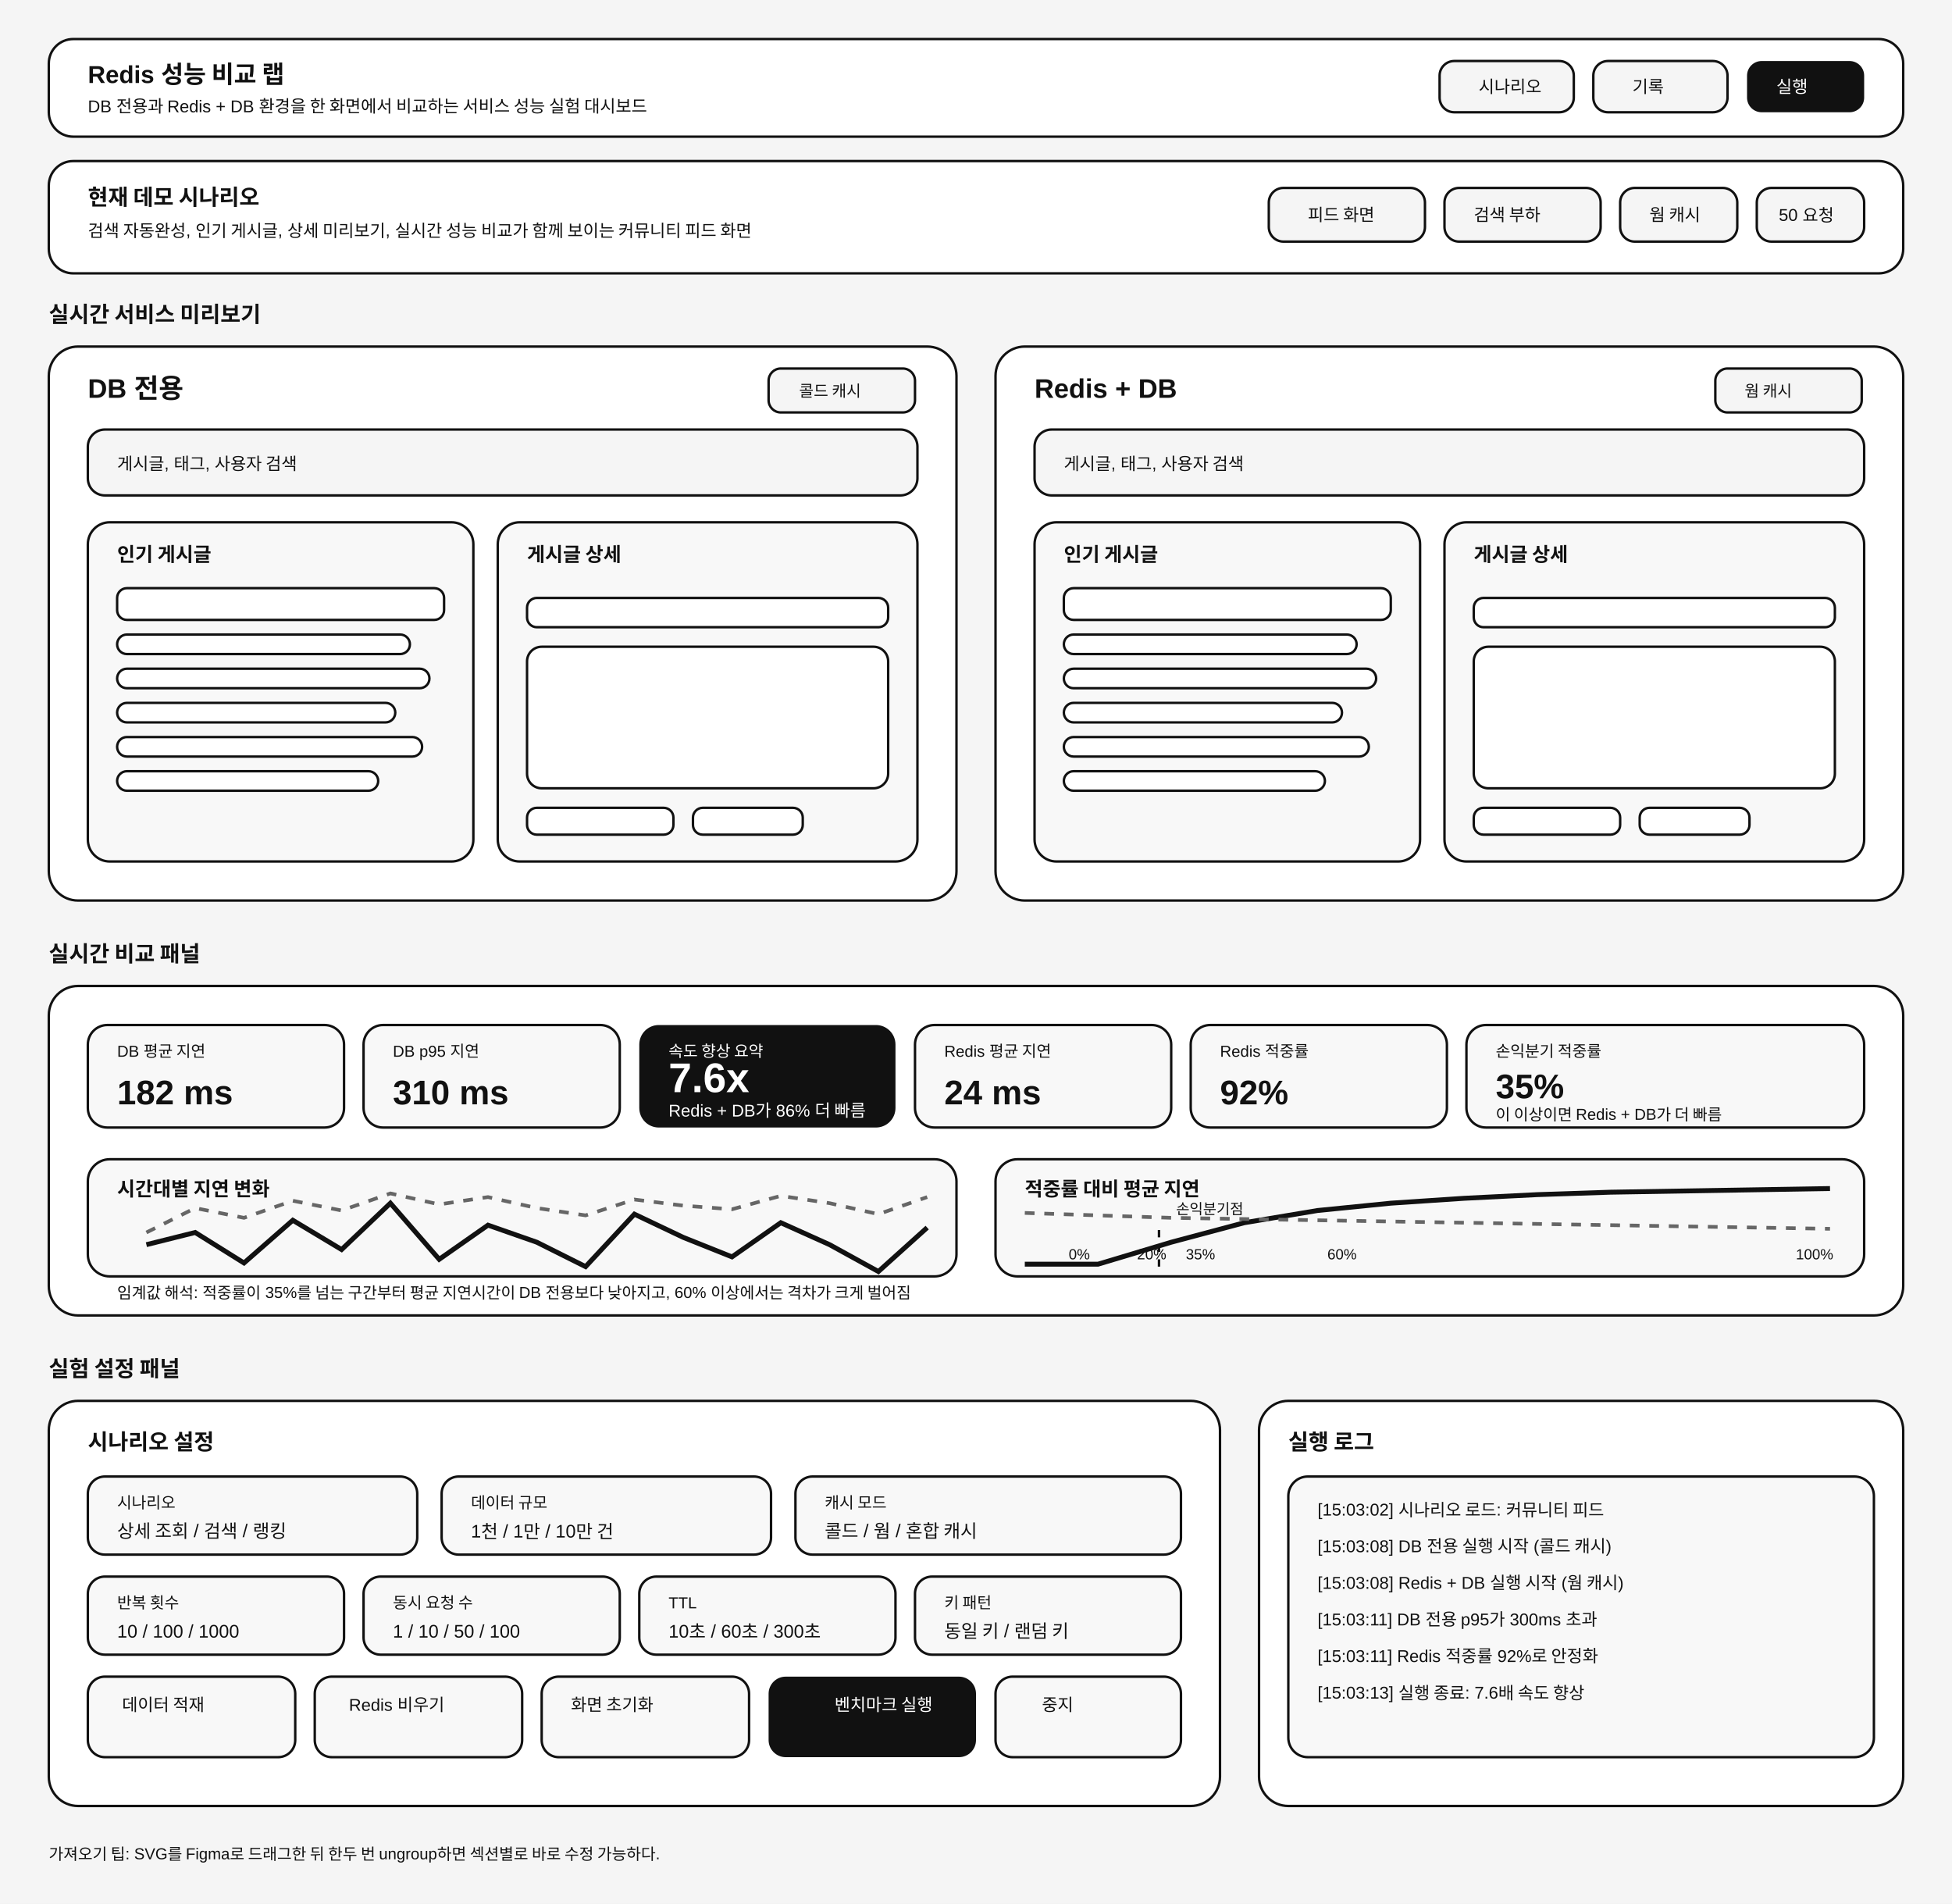
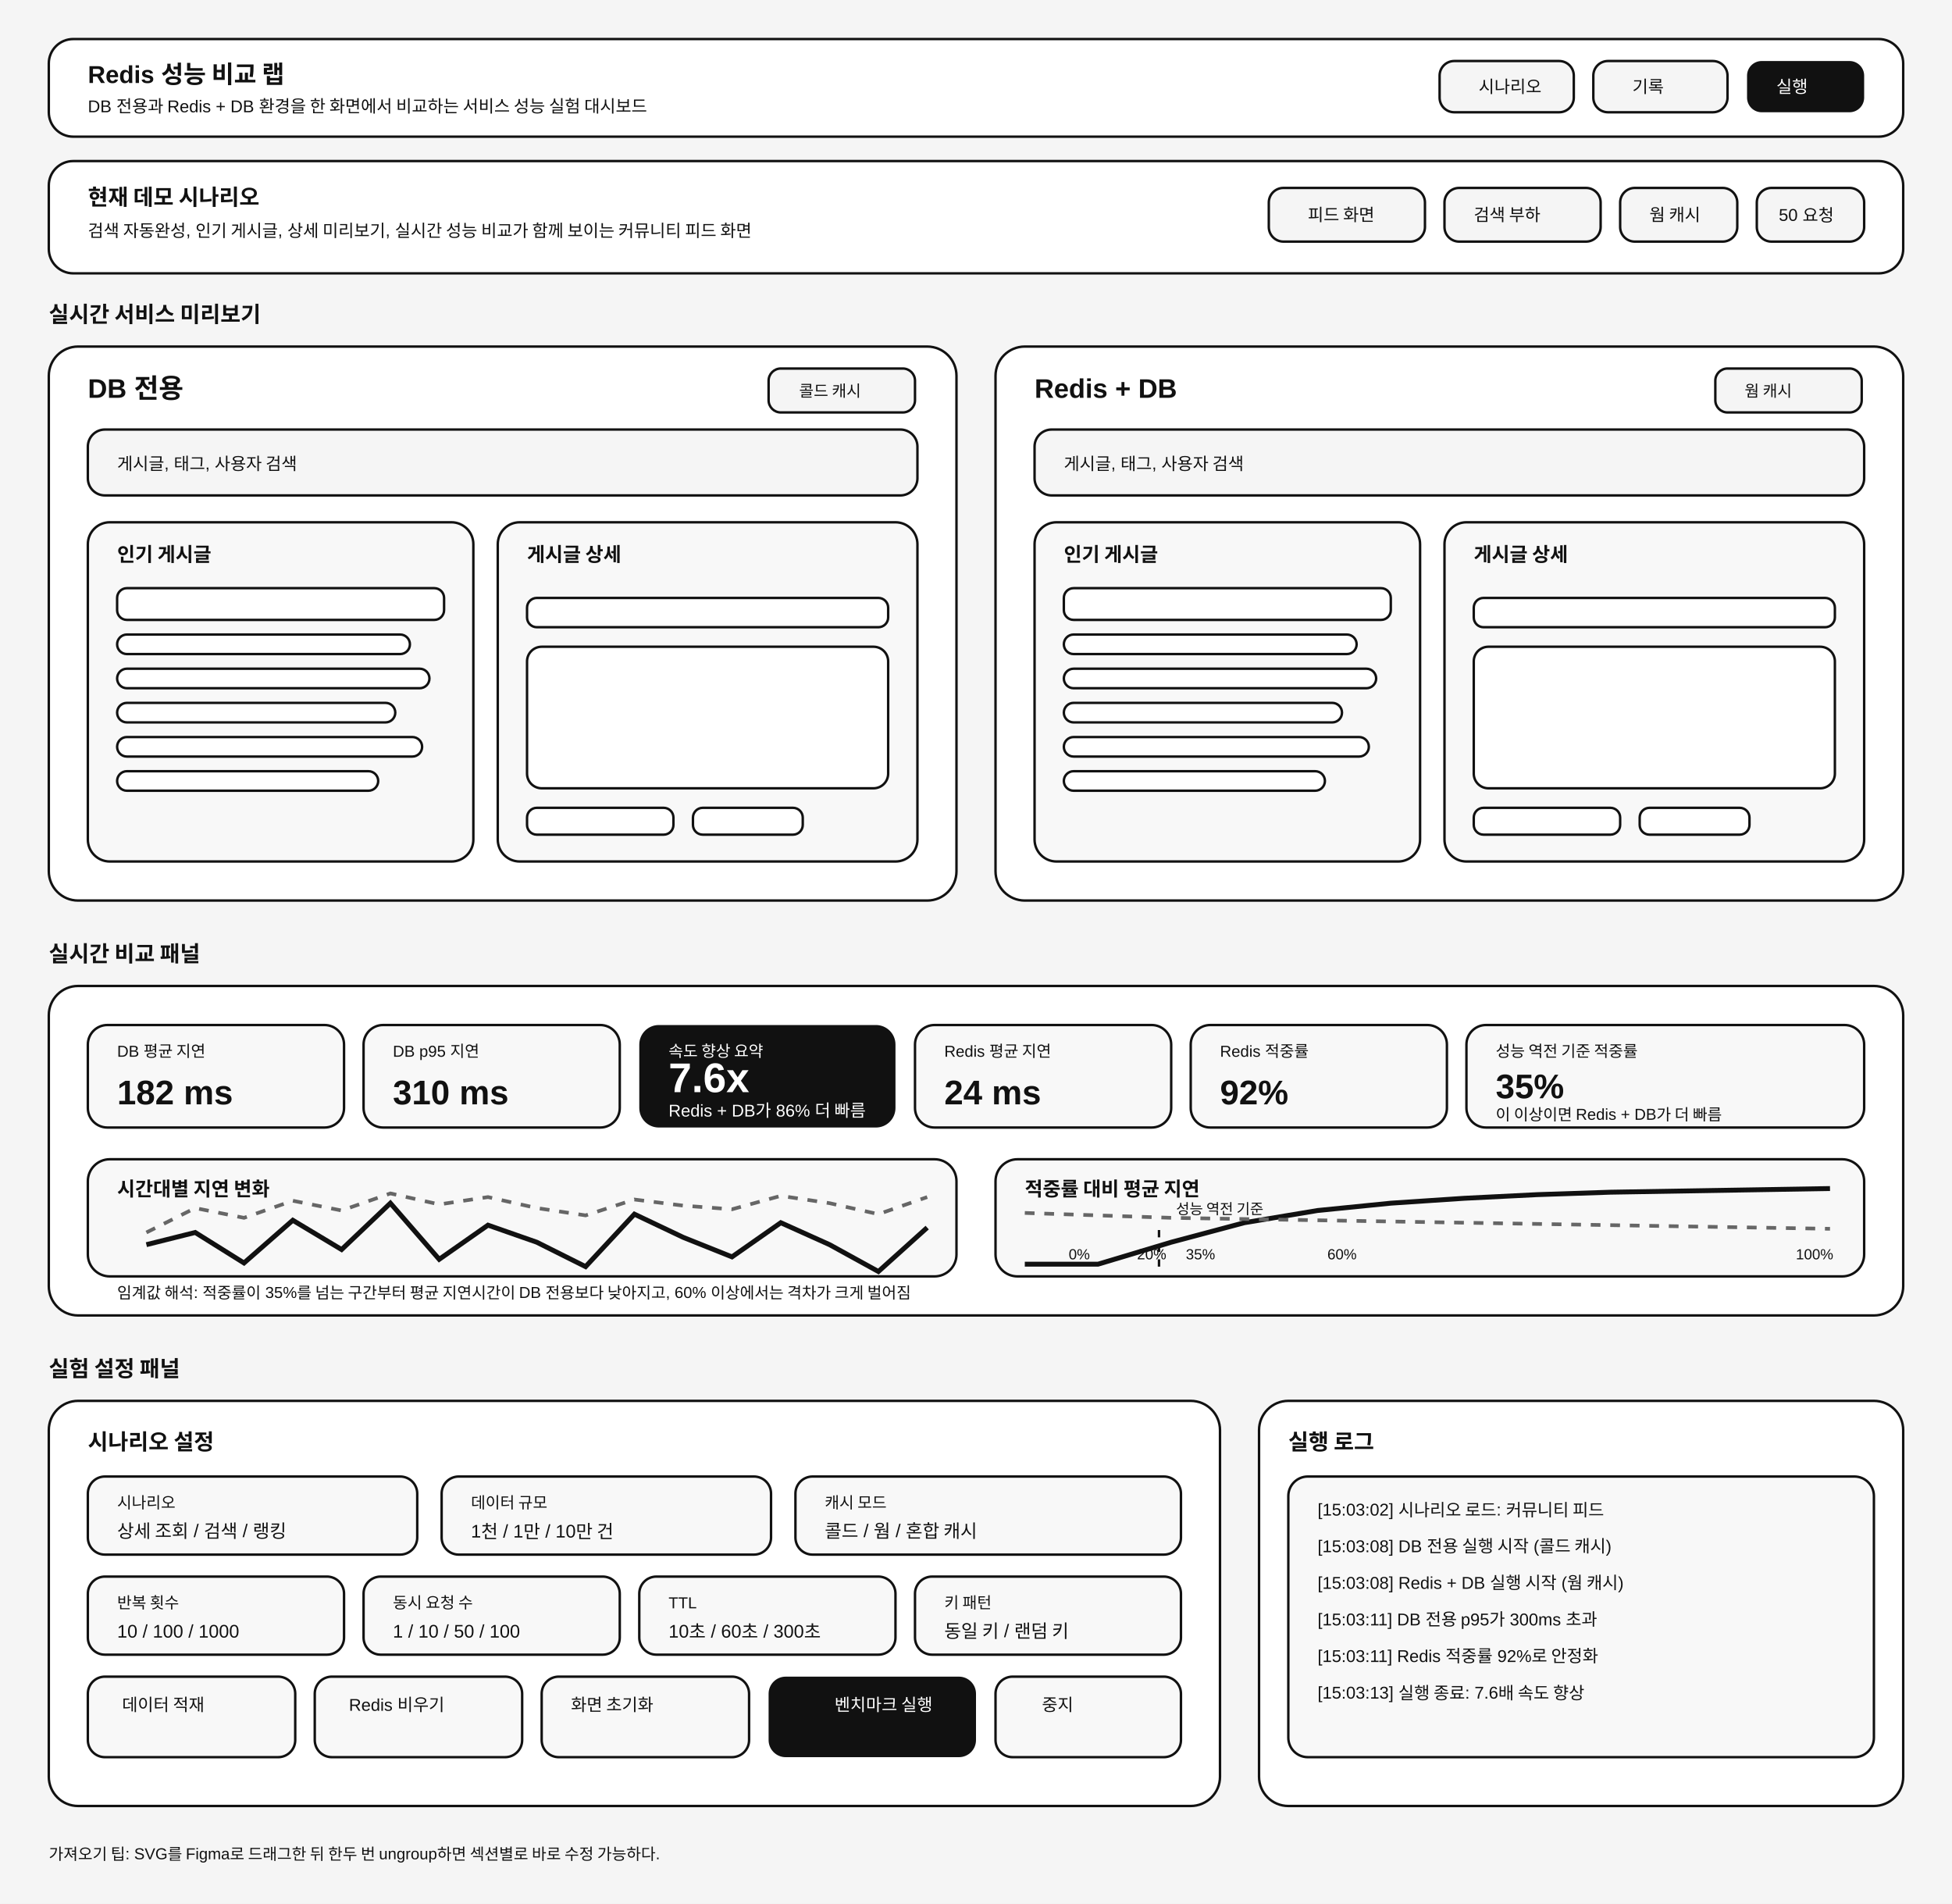
<svg xmlns="http://www.w3.org/2000/svg" width="1600" height="1560" viewBox="0 0 1600 1560" fill="none">
  <rect width="1600" height="1560" fill="#F5F5F5" />
  <g font-family="'Apple SD Gothic Neo', 'Malgun Gothic', Arial, Helvetica, sans-serif" fill="#111111">
    <rect x="40" y="32" width="1520" height="80" rx="20" fill="white" stroke="#111111" stroke-width="2" />
    <text x="72" y="68" font-size="20" font-weight="700">Redis 성능 비교 랩</text>
    <text x="72" y="92" font-size="14">DB 전용과 Redis + DB 환경을 한 화면에서 비교하는 서비스 성능 실험 대시보드</text>
    <rect x="1180" y="50" width="110" height="42" rx="12" fill="#F5F5F5" stroke="#111111" stroke-width="2" />
    <rect x="1306" y="50" width="110" height="42" rx="12" fill="#F5F5F5" stroke="#111111" stroke-width="2" />
    <rect x="1432" y="50" width="96" height="42" rx="12" fill="#111111" />
    <text x="1212" y="76" font-size="14">시나리오</text>
    <text x="1338" y="76" font-size="14">기록</text>
    <text x="1456" y="76" font-size="14" fill="white">실행</text>
    <rect x="40" y="132" width="1520" height="92" rx="20" fill="white" stroke="#111111" stroke-width="2" />
    <text x="72" y="168" font-size="18" font-weight="700">현재 데모 시나리오</text>
    <text x="72" y="194" font-size="14">검색 자동완성, 인기 게시글, 상세 미리보기, 실시간 성능 비교가 함께 보이는 커뮤니티 피드 화면</text>
    <rect x="1040" y="154" width="128" height="44" rx="12" fill="#F5F5F5" stroke="#111111" stroke-width="2" />
    <rect x="1184" y="154" width="128" height="44" rx="12" fill="#F5F5F5" stroke="#111111" stroke-width="2" />
    <rect x="1328" y="154" width="96" height="44" rx="12" fill="#F5F5F5" stroke="#111111" stroke-width="2" />
    <rect x="1440" y="154" width="88" height="44" rx="12" fill="#F5F5F5" stroke="#111111" stroke-width="2" />
    <text x="1072" y="181" font-size="14">피드 화면</text>
    <text x="1208" y="181" font-size="14">검색 부하</text>
    <text x="1352" y="181" font-size="14">웜 캐시</text>
    <text x="1458" y="181" font-size="14">50 요청</text>
    <text x="40" y="264" font-size="18" font-weight="700">실시간 서비스 미리보기</text>
    <rect x="40" y="284" width="744" height="454" rx="24" fill="white" stroke="#111111" stroke-width="2" />
    <rect x="816" y="284" width="744" height="454" rx="24" fill="white" stroke="#111111" stroke-width="2" />
    <text x="72" y="326" font-size="22" font-weight="700">DB 전용</text>
    <text x="848" y="326" font-size="22" font-weight="700">Redis + DB</text>
    <rect x="630" y="302" width="120" height="36" rx="10" fill="#F5F5F5" stroke="#111111" stroke-width="2" />
    <rect x="1406" y="302" width="120" height="36" rx="10" fill="#F5F5F5" stroke="#111111" stroke-width="2" />
    <text x="655" y="325" font-size="13">콜드 캐시</text>
    <text x="1430" y="325" font-size="13">웜 캐시</text>
    <rect x="72" y="352" width="680" height="54" rx="14" fill="#F5F5F5" stroke="#111111" stroke-width="2" />
    <rect x="848" y="352" width="680" height="54" rx="14" fill="#F5F5F5" stroke="#111111" stroke-width="2" />
    <text x="96" y="385" font-size="14">게시글, 태그, 사용자 검색</text>
    <text x="872" y="385" font-size="14">게시글, 태그, 사용자 검색</text>
    <rect x="72" y="428" width="316" height="278" rx="18" fill="#F8F8F8" stroke="#111111" stroke-width="2" />
    <rect x="408" y="428" width="344" height="278" rx="18" fill="#F8F8F8" stroke="#111111" stroke-width="2" />
    <rect x="848" y="428" width="316" height="278" rx="18" fill="#F8F8F8" stroke="#111111" stroke-width="2" />
    <rect x="1184" y="428" width="344" height="278" rx="18" fill="#F8F8F8" stroke="#111111" stroke-width="2" />
    <text x="96" y="460" font-size="16" font-weight="700">인기 게시글</text>
    <text x="432" y="460" font-size="16" font-weight="700">게시글 상세</text>
    <text x="872" y="460" font-size="16" font-weight="700">인기 게시글</text>
    <text x="1208" y="460" font-size="16" font-weight="700">게시글 상세</text>
    <rect x="96" y="482" width="268" height="26" rx="8" fill="white" stroke="#111111" stroke-width="2" />
    <rect x="96" y="520" width="240" height="16" rx="8" fill="white" stroke="#111111" stroke-width="2" />
    <rect x="96" y="548" width="256" height="16" rx="8" fill="white" stroke="#111111" stroke-width="2" />
    <rect x="96" y="576" width="228" height="16" rx="8" fill="white" stroke="#111111" stroke-width="2" />
    <rect x="96" y="604" width="250" height="16" rx="8" fill="white" stroke="#111111" stroke-width="2" />
    <rect x="96" y="632" width="214" height="16" rx="8" fill="white" stroke="#111111" stroke-width="2" />
    <rect x="432" y="490" width="296" height="24" rx="8" fill="white" stroke="#111111" stroke-width="2" />
    <rect x="432" y="530" width="296" height="116" rx="12" fill="white" stroke="#111111" stroke-width="2" />
    <rect x="432" y="662" width="120" height="22" rx="8" fill="white" stroke="#111111" stroke-width="2" />
    <rect x="568" y="662" width="90" height="22" rx="8" fill="white" stroke="#111111" stroke-width="2" />
    <rect x="872" y="482" width="268" height="26" rx="8" fill="white" stroke="#111111" stroke-width="2" />
    <rect x="872" y="520" width="240" height="16" rx="8" fill="white" stroke="#111111" stroke-width="2" />
    <rect x="872" y="548" width="256" height="16" rx="8" fill="white" stroke="#111111" stroke-width="2" />
    <rect x="872" y="576" width="228" height="16" rx="8" fill="white" stroke="#111111" stroke-width="2" />
    <rect x="872" y="604" width="250" height="16" rx="8" fill="white" stroke="#111111" stroke-width="2" />
    <rect x="872" y="632" width="214" height="16" rx="8" fill="white" stroke="#111111" stroke-width="2" />
    <rect x="1208" y="490" width="296" height="24" rx="8" fill="white" stroke="#111111" stroke-width="2" />
    <rect x="1208" y="530" width="296" height="116" rx="12" fill="white" stroke="#111111" stroke-width="2" />
    <rect x="1208" y="662" width="120" height="22" rx="8" fill="white" stroke="#111111" stroke-width="2" />
    <rect x="1344" y="662" width="90" height="22" rx="8" fill="white" stroke="#111111" stroke-width="2" />
    <text x="40" y="788" font-size="18" font-weight="700">실시간 비교 패널</text>
    <rect x="40" y="808" width="1520" height="270" rx="24" fill="white" stroke="#111111" stroke-width="2" />
    <rect x="72" y="840" width="210" height="84" rx="16" fill="#F8F8F8" stroke="#111111" stroke-width="2" />
    <rect x="298" y="840" width="210" height="84" rx="16" fill="#F8F8F8" stroke="#111111" stroke-width="2" />
    <rect x="524" y="840" width="210" height="84" rx="16" fill="#111111" />
    <rect x="750" y="840" width="210" height="84" rx="16" fill="#F8F8F8" stroke="#111111" stroke-width="2" />
    <rect x="976" y="840" width="210" height="84" rx="16" fill="#F8F8F8" stroke="#111111" stroke-width="2" />
    <rect x="1202" y="840" width="326" height="84" rx="16" fill="#F8F8F8" stroke="#111111" stroke-width="2" />
    <text x="96" y="866" font-size="13">DB 평균 지연</text>
    <text x="322" y="866" font-size="13">DB p95 지연</text>
    <text x="548" y="866" font-size="13" fill="white">속도 향상 요약</text>
    <text x="774" y="866" font-size="13">Redis 평균 지연</text>
    <text x="1000" y="866" font-size="13">Redis 적중률</text>
-     <text x="1226" y="866" font-size="13">손익분기 적중률</text>
+     <text x="1226" y="866" font-size="13">성능 역전 기준 적중률</text>
    <text x="96" y="905" font-size="28" font-weight="700">182 ms</text>
    <text x="322" y="905" font-size="28" font-weight="700">310 ms</text>
    <text x="548" y="895" font-size="34" font-weight="700" fill="white">7.6x</text>
    <text x="548" y="915" font-size="14" fill="white">Redis + DB가 86% 더 빠름</text>
    <text x="548" y="936" font-size="12" fill="white">182ms ÷ 24ms ≈ 7.6배</text>
    <text x="774" y="905" font-size="28" font-weight="700">24 ms</text>
    <text x="1000" y="905" font-size="28" font-weight="700">92%</text>
    <text x="1226" y="900" font-size="28" font-weight="700">35%</text>
    <text x="1226" y="918" font-size="13">이 이상이면 Redis + DB가 더 빠름</text>
    <rect x="72" y="950" width="712" height="96" rx="18" fill="#F8F8F8" stroke="#111111" stroke-width="2" />
    <rect x="816" y="950" width="712" height="96" rx="18" fill="#F8F8F8" stroke="#111111" stroke-width="2" />
    <text x="96" y="980" font-size="16" font-weight="700">시간대별 지연 변화</text>
    <text x="840" y="980" font-size="16" font-weight="700">적중률 대비 평균 지연</text>
    <polyline points="120,1020 160,1010 200,1035 240,1000 280,1024 320,986 360,1032 400,1004 440,1018 480,1038 520,995 560,1014 600,1030 640,1002 680,1020 720,1042 760,1006" fill="none" stroke="#111111" stroke-width="4" />
    <polyline points="120,1010 160,990 200,998 240,984 280,992 320,978 360,987 400,981 440,990 480,996 520,983 560,988 600,991 640,980 680,986 720,995 760,981" fill="none" stroke="#666666" stroke-width="3" stroke-dasharray="8 8" />
    <line x1="950" y1="1008" x2="950" y2="1040" stroke="#111111" stroke-width="2" stroke-dasharray="6 6" />
    <polyline points="840,1036 900,1036 960,1018 1020,1002 1080,992 1140,986 1200,982 1260,979 1320,977 1380,976 1440,975 1500,974" fill="none" stroke="#111111" stroke-width="4" />
    <polyline points="840,994 900,996 960,998 1020,999 1080,1000 1140,1001 1200,1002 1260,1003 1320,1004 1380,1005 1440,1006 1500,1007" fill="none" stroke="#666666" stroke-width="3" stroke-dasharray="8 8" />
    <text x="876" y="1032" font-size="12">0%</text>
    <text x="932" y="1032" font-size="12">20%</text>
    <text x="972" y="1032" font-size="12">35%</text>
    <text x="1088" y="1032" font-size="12">60%</text>
    <text x="1472" y="1032" font-size="12">100%</text>
-     <text x="964" y="995" font-size="12">손익분기점</text>
+     <text x="964" y="995" font-size="12">성능 역전 기준</text>
    <text x="96" y="1064" font-size="13">임계값 해석: 적중률이 35%를 넘는 구간부터 평균 지연시간이 DB 전용보다 낮아지고, 60% 이상에서는 격차가 크게 벌어짐</text>
    <text x="40" y="1128" font-size="18" font-weight="700">실험 설정 패널</text>
    <rect x="40" y="1148" width="960" height="332" rx="24" fill="white" stroke="#111111" stroke-width="2" />
    <rect x="1032" y="1148" width="528" height="332" rx="24" fill="white" stroke="#111111" stroke-width="2" />
    <text x="72" y="1188" font-size="18" font-weight="700">시나리오 설정</text>
    <text x="1056" y="1188" font-size="18" font-weight="700">실행 로그</text>
    <rect x="72" y="1210" width="270" height="64" rx="14" fill="#F8F8F8" stroke="#111111" stroke-width="2" />
    <rect x="362" y="1210" width="270" height="64" rx="14" fill="#F8F8F8" stroke="#111111" stroke-width="2" />
    <rect x="652" y="1210" width="316" height="64" rx="14" fill="#F8F8F8" stroke="#111111" stroke-width="2" />
    <text x="96" y="1236" font-size="13">시나리오</text>
    <text x="386" y="1236" font-size="13">데이터 규모</text>
    <text x="676" y="1236" font-size="13">캐시 모드</text>
    <text x="96" y="1260" font-size="15">상세 조회 / 검색 / 랭킹</text>
    <text x="386" y="1260" font-size="15">1천 / 1만 / 10만 건</text>
    <text x="676" y="1260" font-size="15">콜드 / 웜 / 혼합 캐시</text>
    <rect x="72" y="1292" width="210" height="64" rx="14" fill="#F8F8F8" stroke="#111111" stroke-width="2" />
    <rect x="298" y="1292" width="210" height="64" rx="14" fill="#F8F8F8" stroke="#111111" stroke-width="2" />
    <rect x="524" y="1292" width="210" height="64" rx="14" fill="#F8F8F8" stroke="#111111" stroke-width="2" />
    <rect x="750" y="1292" width="218" height="64" rx="14" fill="#F8F8F8" stroke="#111111" stroke-width="2" />
    <text x="96" y="1318" font-size="13">반복 횟수</text>
    <text x="322" y="1318" font-size="13">동시 요청 수</text>
    <text x="548" y="1318" font-size="13">TTL</text>
    <text x="774" y="1318" font-size="13">키 패턴</text>
    <text x="96" y="1342" font-size="15">10 / 100 / 1000</text>
    <text x="322" y="1342" font-size="15">1 / 10 / 50 / 100</text>
    <text x="548" y="1342" font-size="15">10초 / 60초 / 300초</text>
    <text x="774" y="1342" font-size="15">동일 키 / 랜덤 키</text>
    <rect x="72" y="1374" width="170" height="66" rx="14" fill="#F8F8F8" stroke="#111111" stroke-width="2" />
    <rect x="258" y="1374" width="170" height="66" rx="14" fill="#F8F8F8" stroke="#111111" stroke-width="2" />
    <rect x="444" y="1374" width="170" height="66" rx="14" fill="#F8F8F8" stroke="#111111" stroke-width="2" />
    <rect x="630" y="1374" width="170" height="66" rx="14" fill="#111111" />
    <rect x="816" y="1374" width="152" height="66" rx="14" fill="#F8F8F8" stroke="#111111" stroke-width="2" />
    <text x="100" y="1402" font-size="14">데이터 적재</text>
    <text x="286" y="1402" font-size="14">Redis 비우기</text>
    <text x="468" y="1402" font-size="14">화면 초기화</text>
    <text x="684" y="1402" font-size="14" fill="white">벤치마크 실행</text>
    <text x="854" y="1402" font-size="14">중지</text>
    <rect x="1056" y="1210" width="480" height="230" rx="16" fill="#F8F8F8" stroke="#111111" stroke-width="2" />
    <text x="1080" y="1242" font-size="14">[15:03:02] 시나리오 로드: 커뮤니티 피드</text>
    <text x="1080" y="1272" font-size="14">[15:03:08] DB 전용 실행 시작 (콜드 캐시)</text>
    <text x="1080" y="1302" font-size="14">[15:03:08] Redis + DB 실행 시작 (웜 캐시)</text>
    <text x="1080" y="1332" font-size="14">[15:03:11] DB 전용 p95가 300ms 초과</text>
    <text x="1080" y="1362" font-size="14">[15:03:11] Redis 적중률 92%로 안정화</text>
    <text x="1080" y="1392" font-size="14">[15:03:13] 실행 종료: 7.6배 속도 향상</text>
    <text x="40" y="1524" font-size="13">가져오기 팁: SVG를 Figma로 드래그한 뒤 한두 번 ungroup하면 섹션별로 바로 수정 가능하다.</text>
  </g>
</svg>
